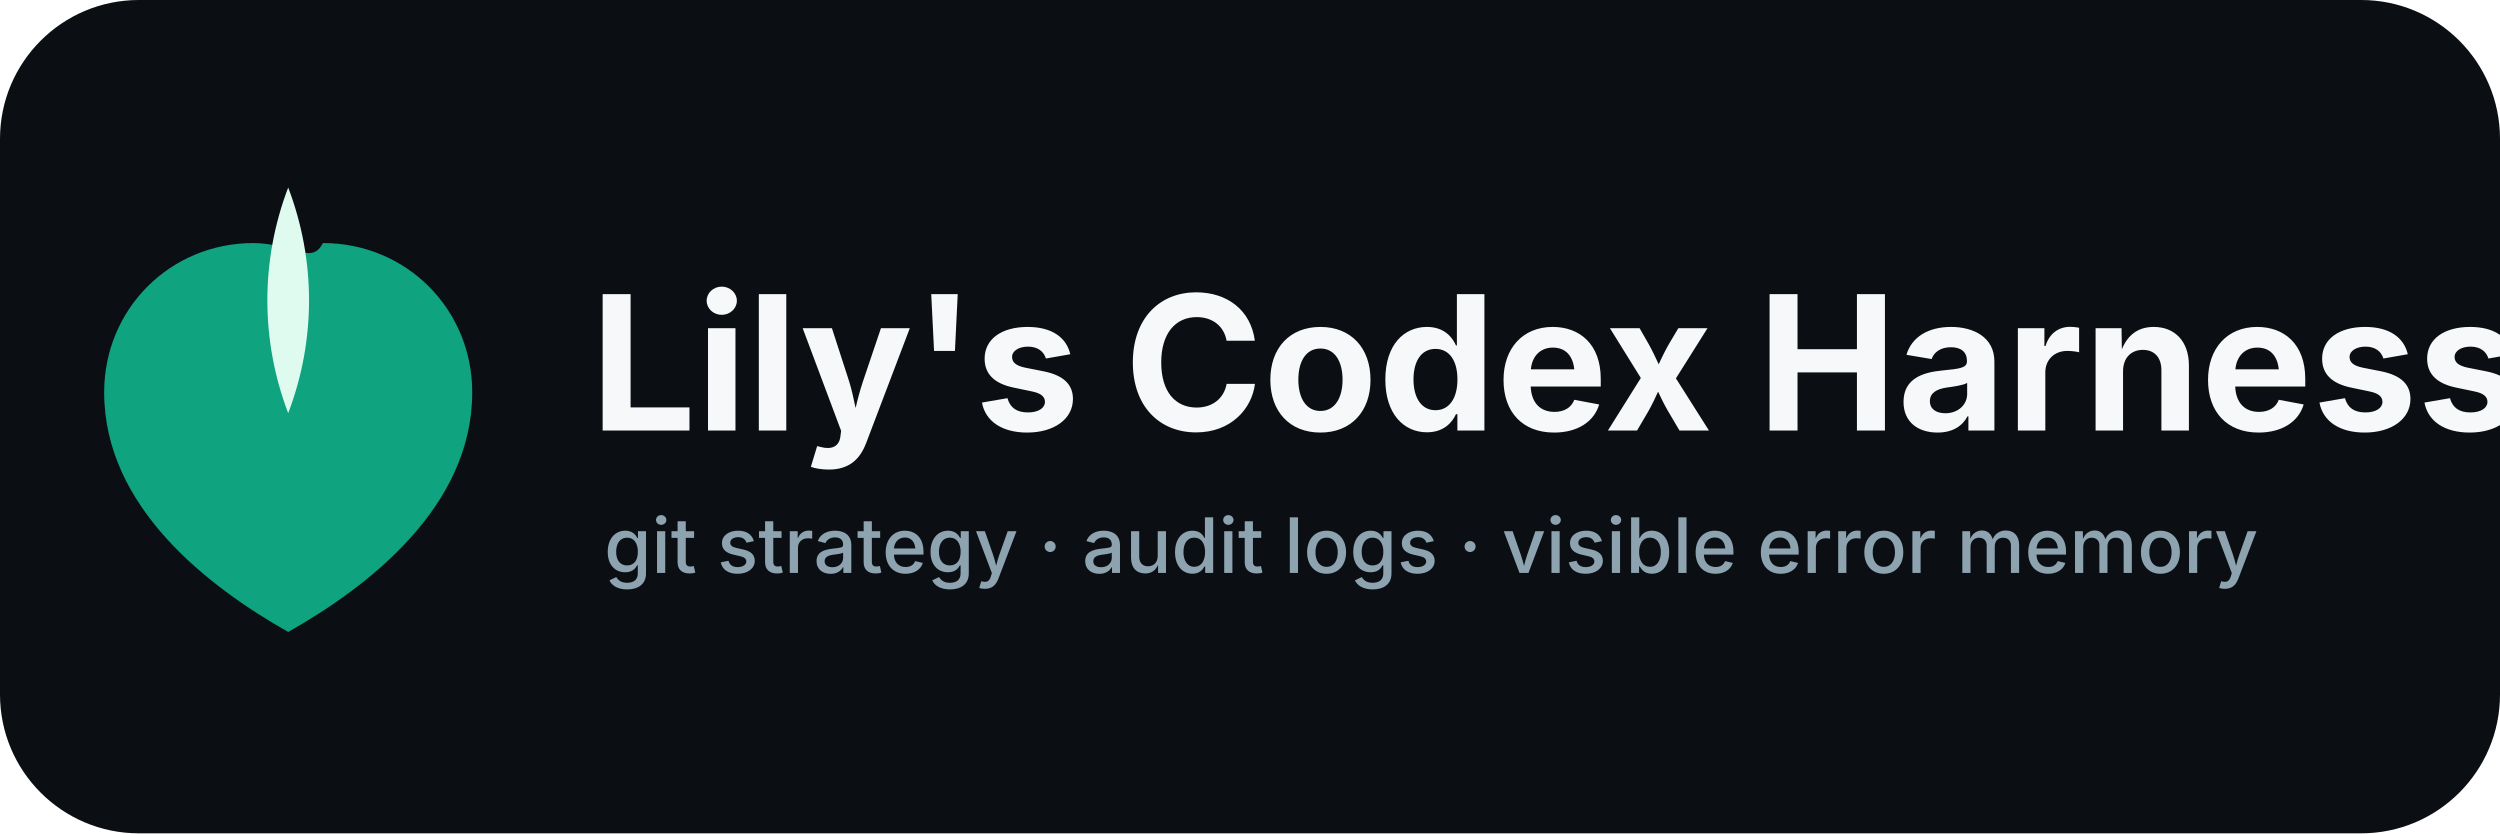
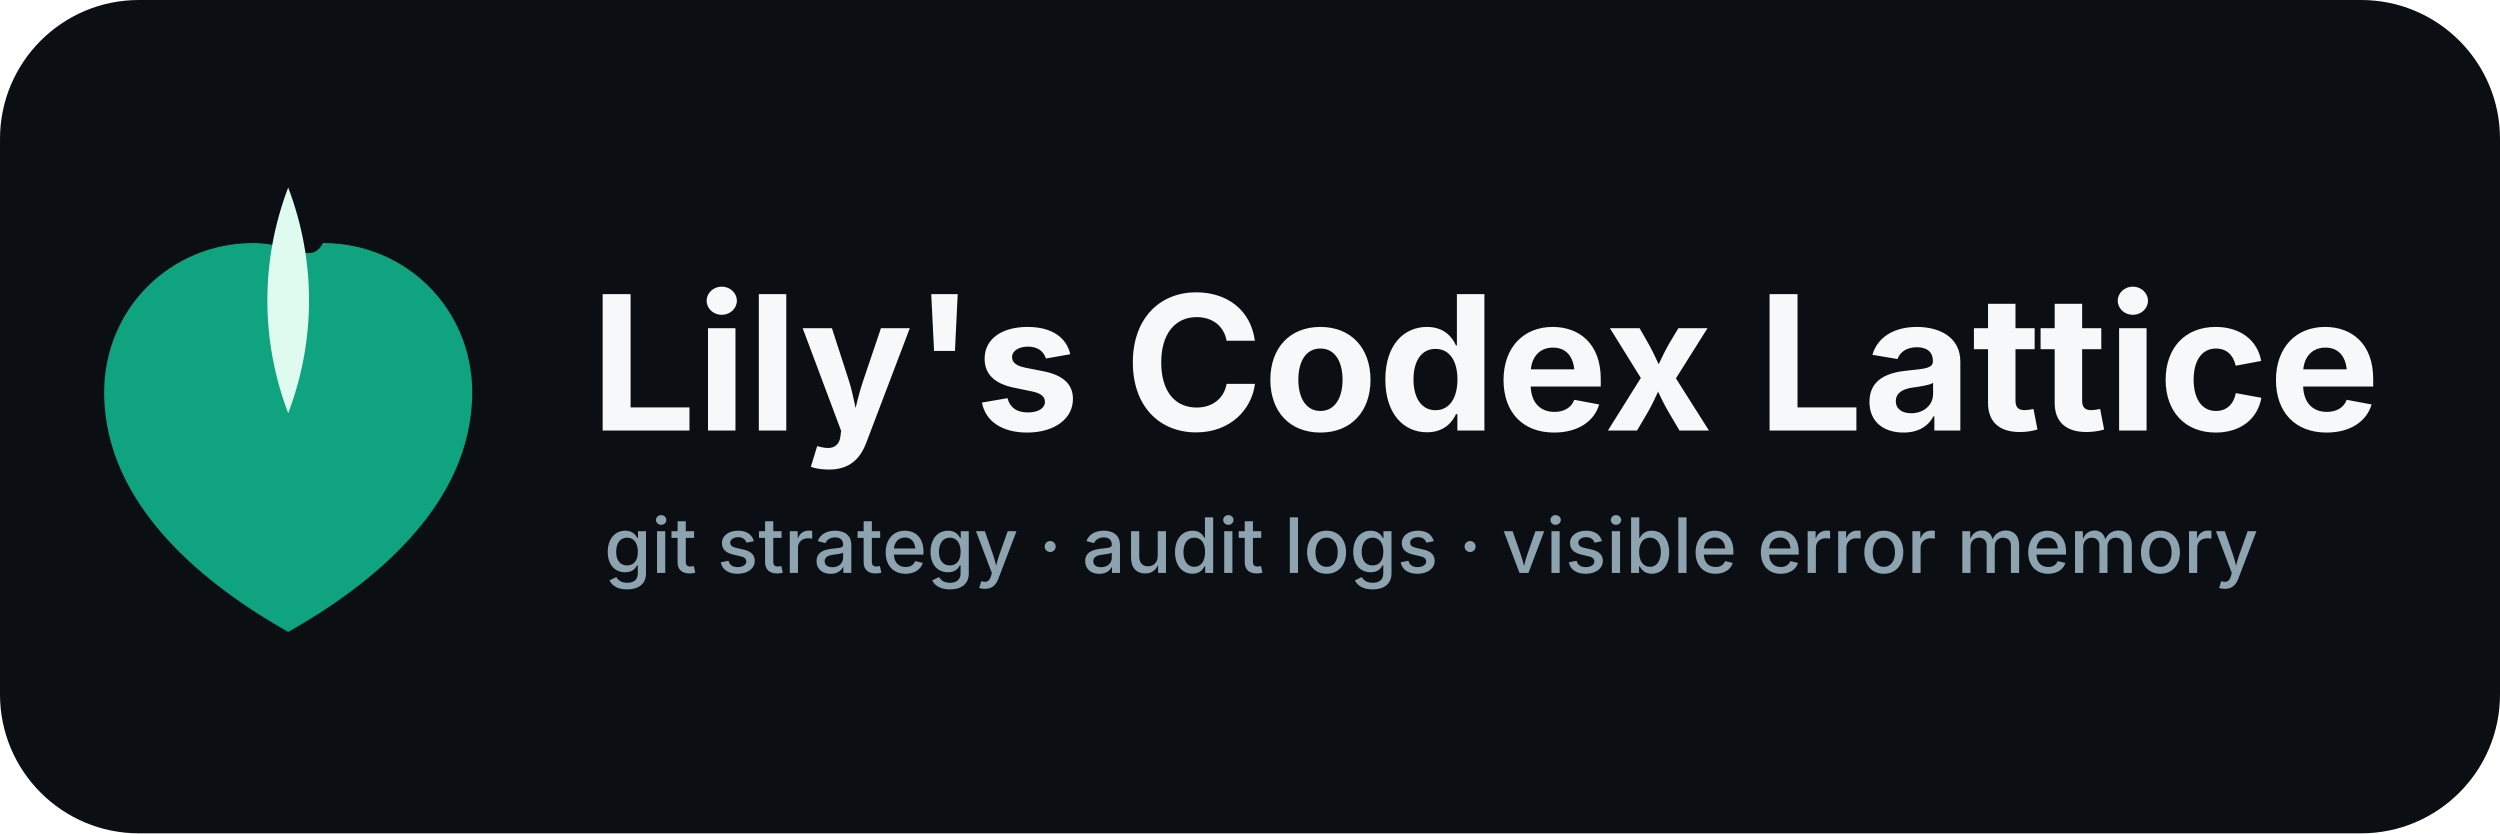
<svg xmlns="http://www.w3.org/2000/svg" width="720" height="240" viewBox="0 0 720 240" fill="none" role="img" aria-labelledby="title desc">
  <rect width="720" height="240" rx="40" fill="#0B0F14" />
  <path d="M93 70C117 70 136 89 136 113C136 146 106 169 83 182C60 169 30 146 30 113C30 89 49 70 73 70C77 70 81 71 85 72C88 73 91 74 93 70Z" fill="#10A37F" />
  <path d="M83 54C91 75 91 98 83 119C75 98 75 75 83 54Z" fill="#DFFBF0" />
-   <text x="170" y="124" fill="#F6F8FA" font-family="Inter, Arial, sans-serif" font-size="54" font-weight="700">Lily's Codex Harness</text>
+   <text x="170" y="124" fill="#F6F8FA" font-family="Inter, Arial, sans-serif" font-size="54" font-weight="700">Lily's Codex Lattice</text>
  <text x="174" y="165" fill="#8EA3B0" font-family="Inter, Arial, sans-serif" font-size="22" font-weight="500">git strategy · audit logs · visible error memory</text>
</svg>
